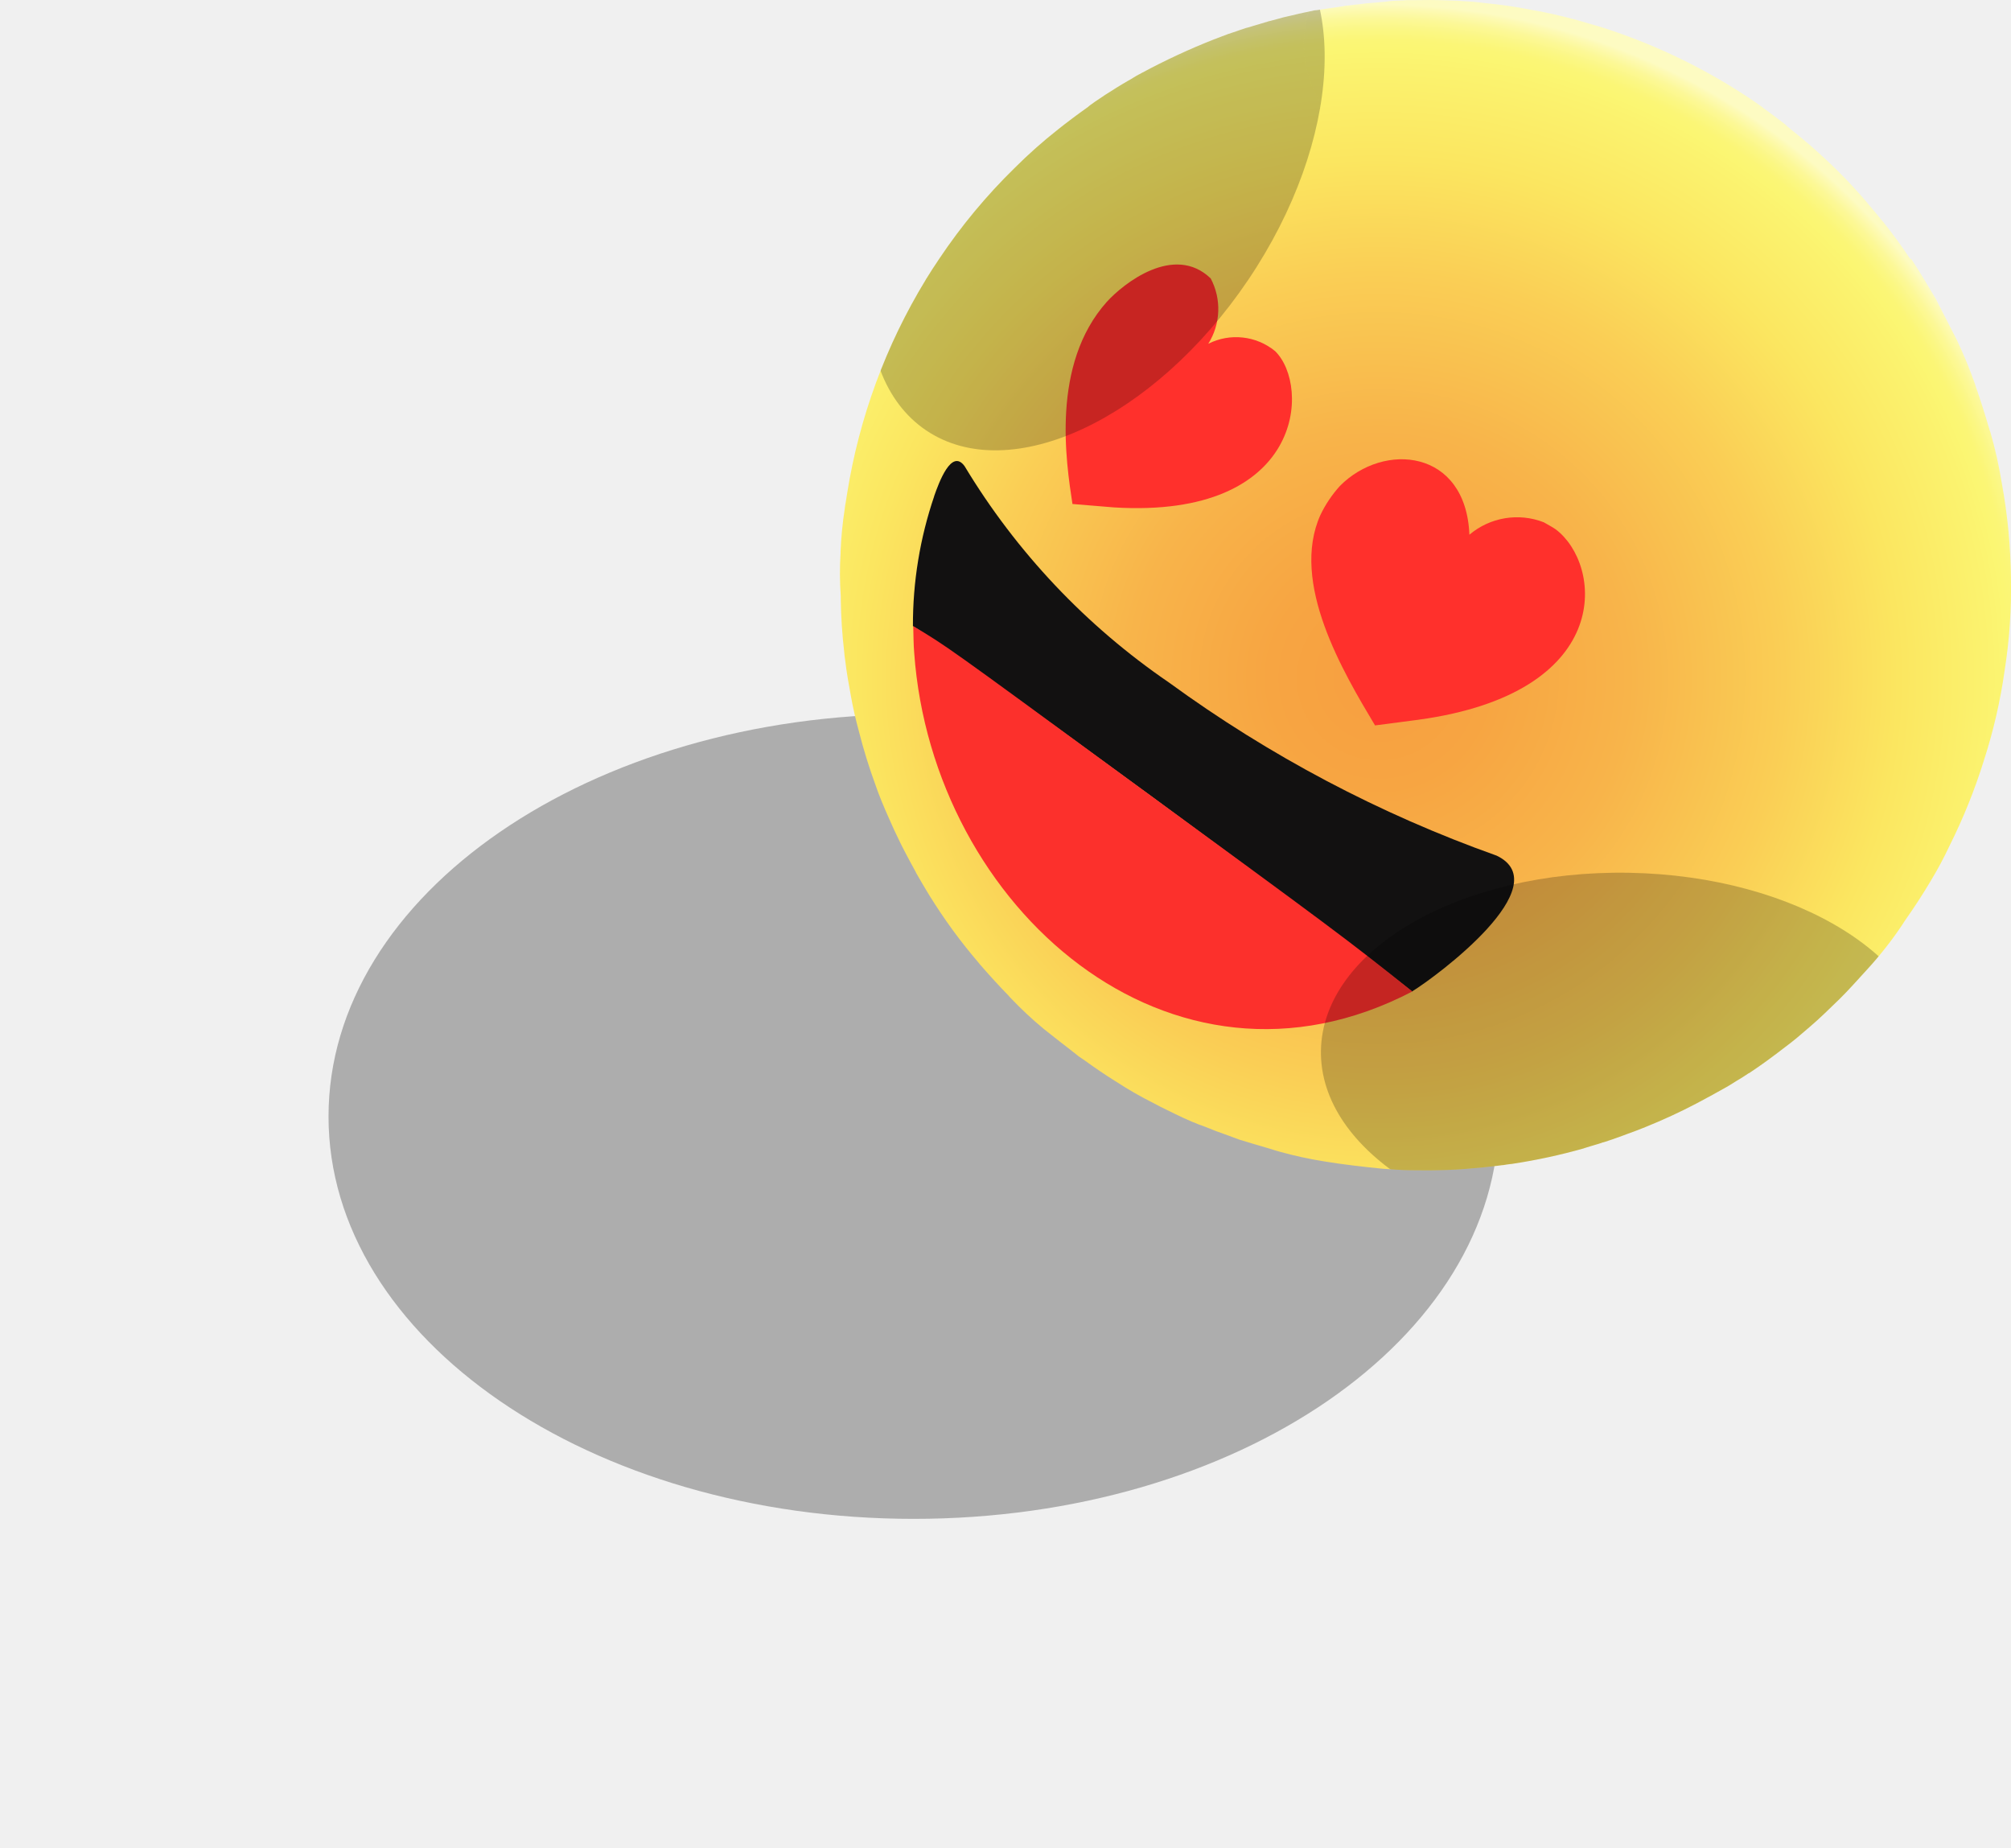
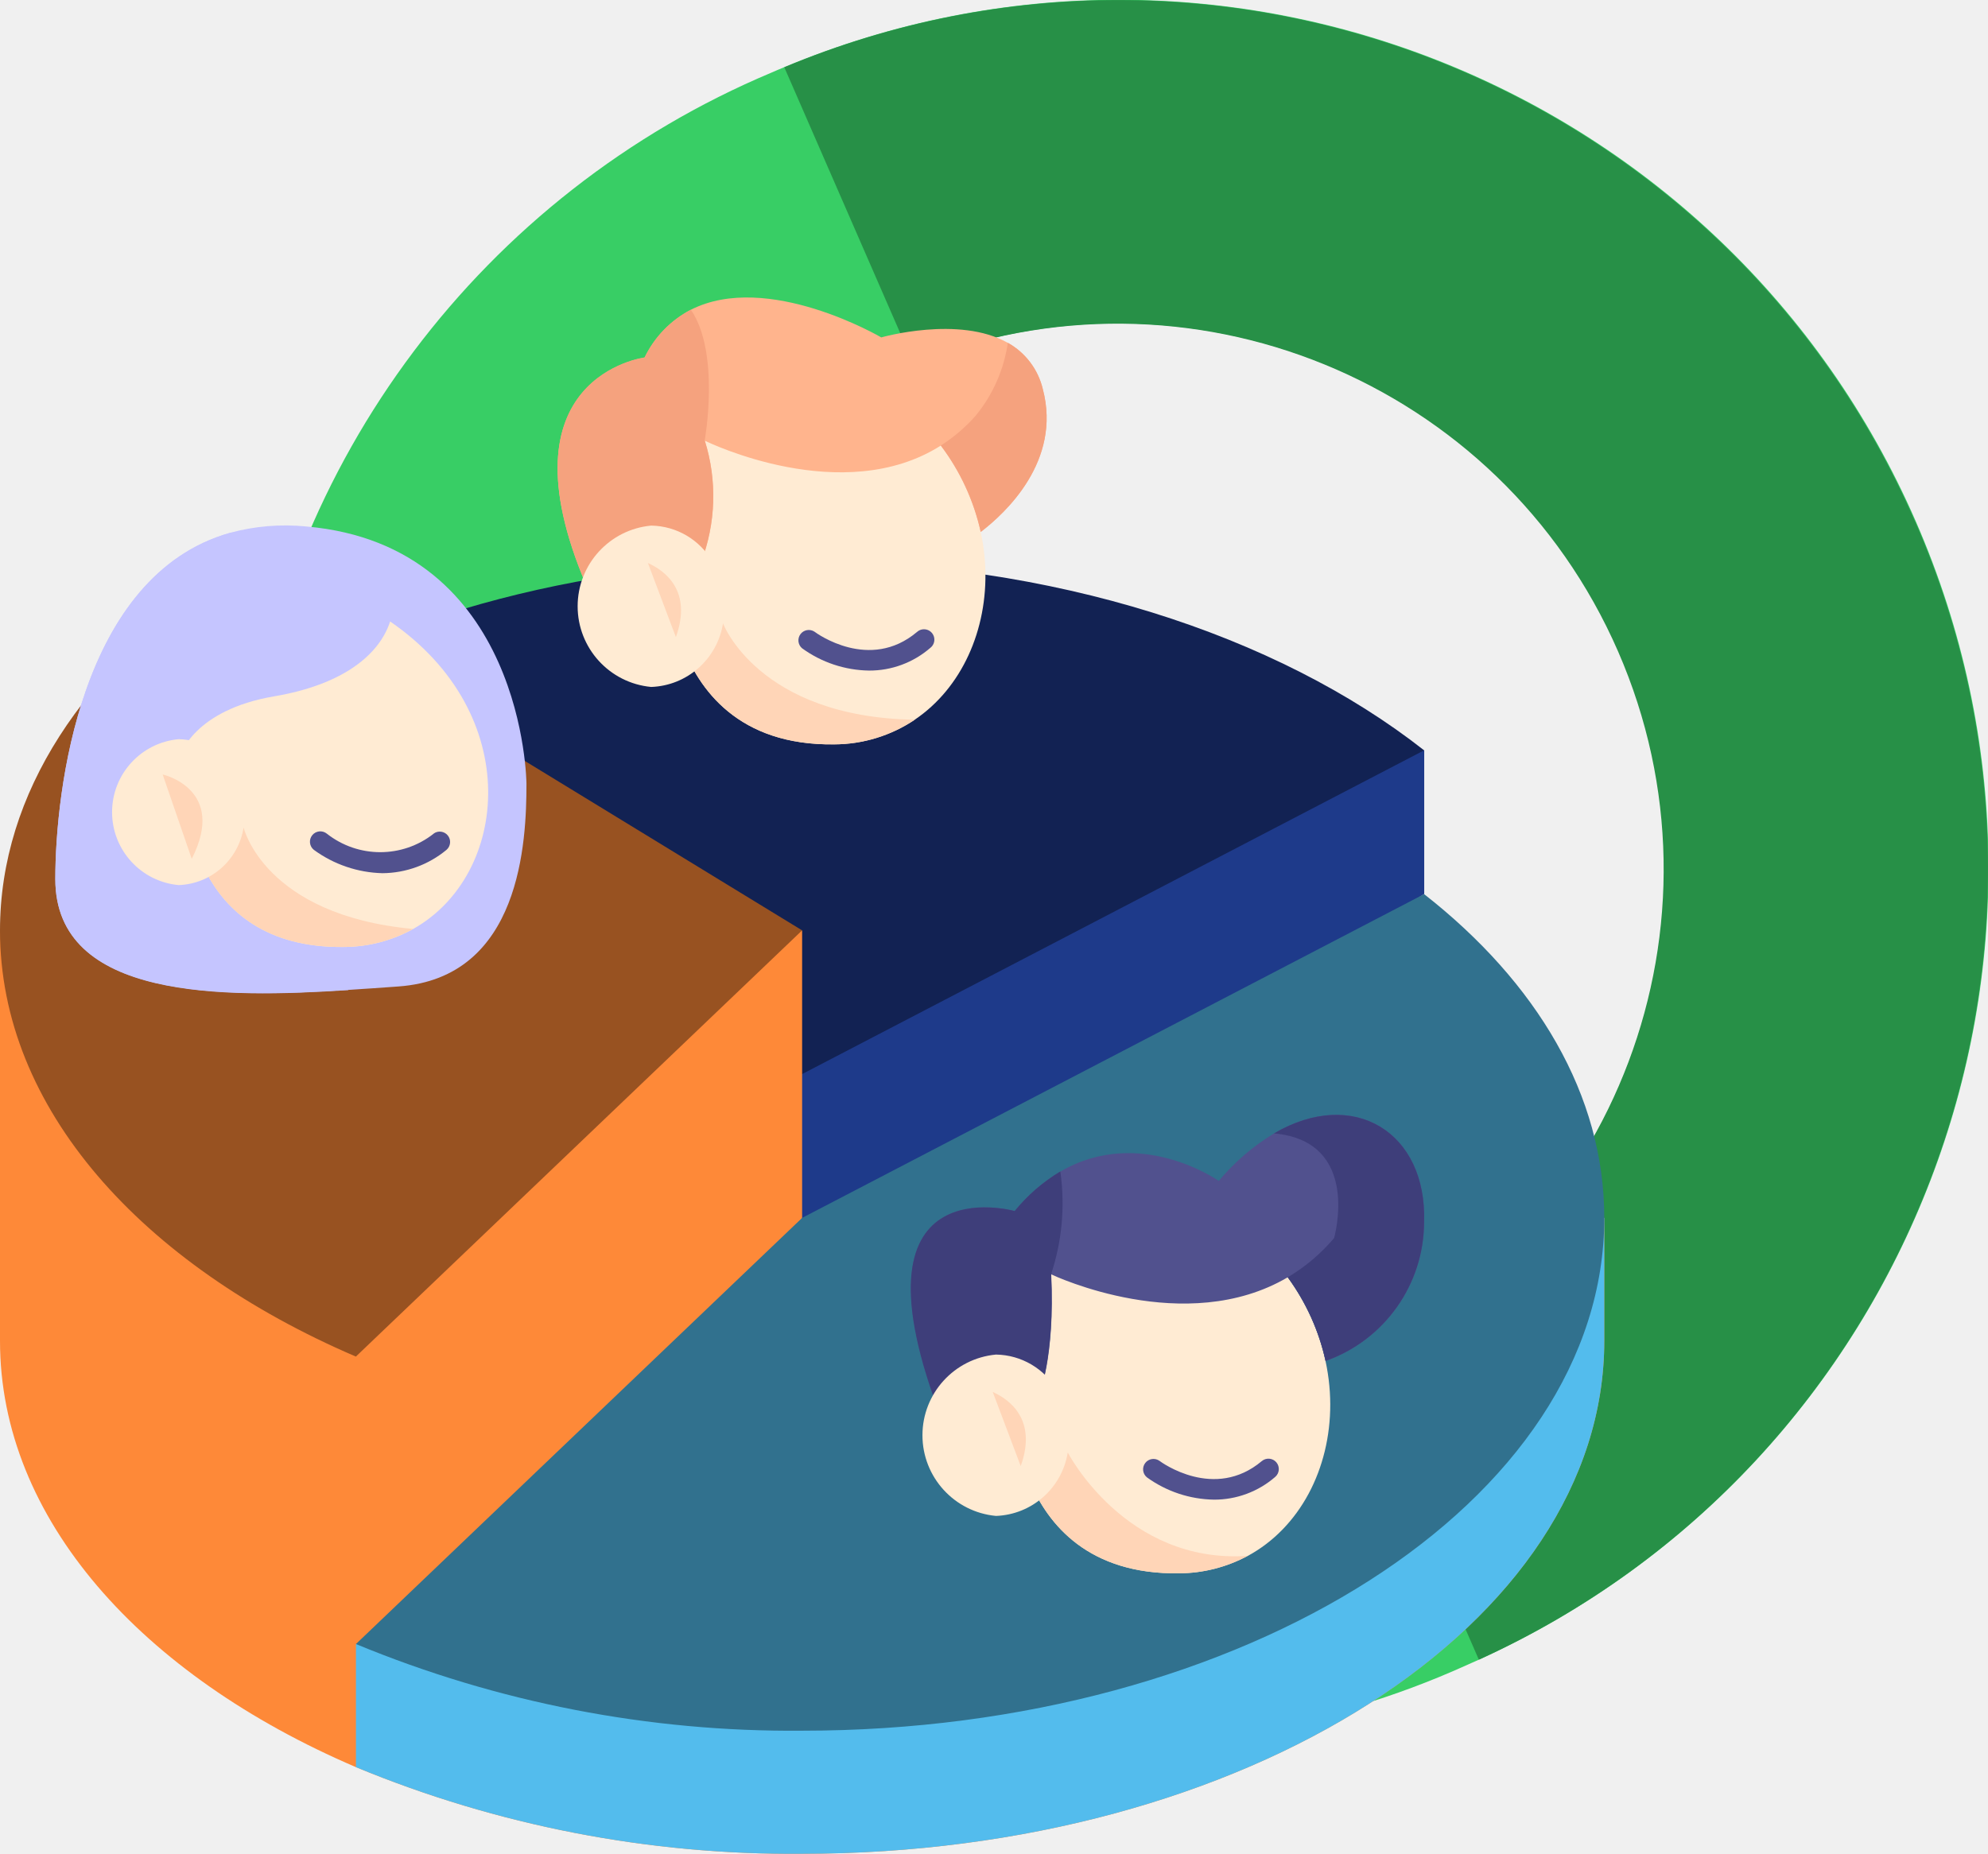
- <svg xmlns="http://www.w3.org/2000/svg" xmlns:xlink="http://www.w3.org/1999/xlink" width="82.478" height="75.758" viewBox="0 0 82.478 75.758">
-   <defs>
-     <radialGradient id="radial-gradient" cx="0.471" cy="0.58" r="0.575" gradientTransform="matrix(-0.999, -0.004, -0.004, 1, 0.933, 0.001)" gradientUnits="objectBoundingBox">
-       <stop offset="0" stop-color="#f79f40" />
-       <stop offset="0.163" stop-color="#f7a542" />
-       <stop offset="0.371" stop-color="#f8b44a" />
-       <stop offset="0.601" stop-color="#face55" />
-       <stop offset="0.771" stop-color="#fbe660" />
-       <stop offset="0.91" stop-color="#fbf36f" />
-       <stop offset="0.932" stop-color="#fbf672" />
-       <stop offset="0.947" stop-color="#fbf676" />
-       <stop offset="0.962" stop-color="#fbf783" />
-       <stop offset="0.978" stop-color="#fcf897" />
-       <stop offset="0.994" stop-color="#fdfab4" />
-       <stop offset="1" stop-color="#fdfbc2" />
-     </radialGradient>
-     <clipPath id="clip-path">
-       <path id="Trazado_116496" data-name="Trazado 116496" d="M52.65,29.84v-.06c0-.11-.03-.77-.15-1.75-.01-.09-.02-.17-.03-.26-.02-.12-.04-.25-.06-.38a23.894,23.894,0,0,0-3.15-8.77c0-.01-.01-.01-.01-.02-.17-.29-.35-.57-.54-.85h0a23.353,23.353,0,0,0-3.06-3.74,20.449,20.449,0,0,0-1.77-1.6c-.39-.32-.78-.62-1.19-.91a.265.265,0,0,1-.06-.05l-.05-.04-.21-.15c-.26-.18-.55-.37-.86-.57h0c-.01-.01-.02-.01-.03-.02-.15-.09-.3-.19-.47-.28-.07-.04-.15-.09-.22-.13s-.12-.07-.19-.11a1.092,1.092,0,0,0-.15-.08,25.413,25.413,0,0,0-2.93-1.4c-.26-.11-.47-.18-.58-.23l-.18-.07-.18-.07c-.01,0-.02-.01-.03-.01l-.04-.01-.3-.1-.04-.01c-.01,0-.03-.01-.04-.01l-.2-.07a2.759,2.759,0,0,0-.27-.08l-.23-.07c-.04-.01-.09-.03-.13-.04-.01,0-.03-.01-.04-.01s-.03-.01-.05-.01a.636.636,0,0,1-.07-.02l-.26-.07-.22-.06c-.07-.02-.14-.03-.21-.05h-.01l-.13-.03-.25-.06-.18-.04a2.049,2.049,0,0,0-.24-.05c-.01,0-.03-.01-.04-.01-.06-.01-.12-.03-.18-.04l-.11-.02-.13-.03h-.02l-.04-.01c-.02,0-.05-.01-.07-.01a1.766,1.766,0,0,1-.2-.04.6.6,0,0,0-.12-.02h0a2.068,2.068,0,0,1-.22-.04l-.19-.03c-.03-.01-.07-.01-.11-.02a.985.985,0,0,0-.17-.02,1,1,0,0,0-.16-.02l-.27-.03-.25-.03c-.03,0-.05-.01-.08-.01h-.02a1.641,1.641,0,0,0-.23-.02l-.34-.03c-.08-.01-.16-.01-.23-.02-.09-.01-.17-.01-.26-.02s-.18-.01-.27-.02A.97.97,0,0,1,29.76,7h-.37c-.48-.01-.96-.01-1.45,0-.11,0-.21,0-.31.01s-.22.01-.32.02c-.07,0-.13.01-.19.01-.16.01-.31.02-.46.04-.05,0-.11.01-.16.01-.22.02-.43.04-.64.07-.1.01-.2.02-.3.04h-.01c-.02,0-.04.01-.06.01q-.24.03-.45.06c-.11.02-.23.04-.34.05-.26.04-.47.08-.61.11-.7.14-1.38.3-2.06.5-.41.11-.77.22-1.21.38a24.021,24.021,0,0,0-5.31,2.61h0c-.17.11-.33.22-.49.33a.265.265,0,0,0-.06.05c-.28.2-.56.4-.84.61a.423.423,0,0,1-.07.05l-.02.02-.02.02c-.01.01-.02.02-.03.02s-.02.01-.03.02c-.08.06-.15.12-.23.18-.15.12-.3.24-.44.36-.08.07-.16.13-.24.2-.16.14-.32.27-.46.4l-.02.02-.02.02c-.03.03-.07.06-.1.09-.75.69-1.21,1.19-1.24,1.22-.23.25-.46.51-.69.77-.16.19-.33.38-.5.59-.01.01-.02.03-.04.04l-.03.03c-.34.42-.69.89-1.08,1.46l-.01.01-.01.01c-.01.01-.01.02-.02.02-.18.26-.36.55-.54.86-.16.26-.32.52-.46.75l-.46.88c-.15.29-.29.56-.42.82a16.758,16.758,0,0,0-.76,1.82h0v.01c-.22.6-.42,1.23-.6,1.84l-.01.02a.037.037,0,0,1-.01.03,17.968,17.968,0,0,0-.5,2.13,23.506,23.506,0,0,0-.17,7.66,22.794,22.794,0,0,0,.82,3.68,23.944,23.944,0,0,0,1.38,3.51,15.311,15.311,0,0,0,.75,1.42c.32.56.68,1.11,1.06,1.66.04.07.09.13.13.2a16,16,0,0,0,1.39,1.8c.34.37.78.88,1.14,1.24s.83.82,1.22,1.15h0c.42.37.6.53.99.83q.72.585,1.47,1.08h.01c.16.11.32.22.49.32.19.12.38.24.55.34.09.05.22.13.36.21a.573.573,0,0,1,.07.04c.15.09.33.18.52.29.04.02.09.05.13.07a22.789,22.789,0,0,0,2.12,1c.18.07.42.17.7.28l.24.09.42.15.3.1.11.03c.01,0,.01,0,.02.01l.16.05a2.759,2.759,0,0,0,.27.08l.26.08c.01,0,.02,0,.02.01a22.1,22.1,0,0,0,2.96.66l.09.01c.08.01.17.03.27.04h.03l.23.03.53.06c.24.03.56.05.79.07s.49.03.74.04h.02c.13.01.25.01.37.01.33.01.77,0,1.1.01s.79-.03,1.13-.05c.72-.06,1.68-.17,2.39-.28a18.747,18.747,0,0,0,1.84-.38c.14-.04.28-.08.43-.12.43-.12.87-.25,1.24-.36l.43-.16c.35-.12.69-.25,1.03-.38l.17-.06c.4-.15.89-.38,1.32-.59.19-.09.37-.18.55-.28a15.71,15.71,0,0,0,1.56-.88c.02-.01.03-.02.05-.03.41-.26.82-.52,1.22-.81.09-.06.18-.12.26-.17l.44-.34c.12-.09.23-.18.35-.27l.66-.52a14.289,14.289,0,0,0,1.37-1.26l.03-.03.07-.07c.35-.35.74-.77,1.2-1.29a.138.138,0,0,0,.03-.04h0a20.958,20.958,0,0,0,2.02-2.71c.01-.01.01-.02.02-.03.19-.3.38-.61.57-.95v-.01h0c.08-.14.16-.29.24-.44.11-.2.22-.41.31-.59l.09-.18c.16-.32.31-.65.47-.99.21-.47.41-.94.56-1.36h0c.26-.7.5-1.44.71-2.23.13-.48.25-.96.33-1.41.1-.48.18-.98.25-1.5.02-.12.03-.23.05-.34.08-.69.14-1.41.16-2.14v-.13C52.68,31.04,52.68,30.45,52.65,29.84Z" transform="translate(-4.654 -6.992)" />
-     </clipPath>
-     <linearGradient id="linear-gradient" x1="-0.166" y1="-323.933" x2="-1.166" y2="-323.933" gradientUnits="objectBoundingBox">
-       <stop offset="0" stop-color="#19b79c" />
-       <stop offset="0.405" stop-color="#1dbb9e" />
-       <stop offset="0.825" stop-color="#2ac8a3" />
-       <stop offset="0.997" stop-color="#31cfa6" />
-     </linearGradient>
-     <linearGradient id="linear-gradient-2" x1="-2.106" y1="-363.238" x2="-3.08" y2="-363.238" xlink:href="#linear-gradient" />
-     <clipPath id="clip-path-2">
-       <path id="Trazado_116504" data-name="Trazado 116504" d="M4.652,29.65v-.06a15.757,15.757,0,0,1,.17-1.74,2.335,2.335,0,0,1,.04-.26c.02-.12.04-.25.06-.38a24.088,24.088,0,0,1,3.22-8.75c0-.01.01-.01.01-.02.18-.29.36-.57.55-.85h0a23.39,23.39,0,0,1,3.09-3.72,20.134,20.134,0,0,1,1.78-1.58q.585-.465,1.2-.9a.265.265,0,0,0,.06-.05l.05-.04.21-.15c.26-.18.55-.37.86-.56h0c.01-.01.02-.01.03-.02.15-.09.31-.19.47-.28a2.53,2.53,0,0,0,.22-.13c.06-.04.12-.07.19-.11.05-.03.1-.05.15-.08a27.308,27.308,0,0,1,2.95-1.37c.26-.1.47-.18.58-.22l.18-.06.18-.06c.01,0,.02-.01.03-.01l.05-.02.3-.1.04-.01c.01,0,.03-.01.04-.01l.2-.06c.08-.02.19-.06.27-.08l.23-.07a.647.647,0,0,0,.13-.04c.01,0,.03-.01.04-.01s.03-.01.05-.01a.637.637,0,0,0,.07-.02l.26-.07.22-.06c.07-.02.14-.03.21-.05h.01l.13-.03c.08-.02.18-.04.25-.06l.18-.04c.08-.02.16-.03.24-.05.01,0,.03-.01.04-.01a1.163,1.163,0,0,0,.18-.04l.11-.01.13-.02h.02l.04-.01c.02,0,.05-.01.07-.01l.2-.03c.04-.01.09-.01.13-.02h0l.22-.03.19-.03a.516.516,0,0,0,.11-.02.985.985,0,0,1,.17-.02c.06-.01.11-.01.16-.02l.27-.03.25-.03c.03,0,.05-.01.08-.01h.02c.07-.01.15-.01.23-.02l.34-.03c.08-.01.16-.01.23-.02a1.569,1.569,0,0,1,.24-.03,2.437,2.437,0,0,1,.27-.01.86.86,0,0,1,.16-.01l.15-.01h.24c.49-.01.97-.01,1.45.01.11,0,.21.01.31.01s.22.01.32.02c.07,0,.13.01.19.01.16.01.31.02.46.04.05.01.11.01.16.02.22.02.43.05.64.07.1.01.2.03.3.04h.01c.02,0,.04.01.06.01.16.02.31.05.45.07l.34.06c.26.05.47.09.6.11.69.14,1.38.31,2.06.52.41.11.76.23,1.21.39a24.178,24.178,0,0,1,5.28,2.65h0c.16.11.33.22.49.34a.265.265,0,0,1,.06.05c.28.2.56.41.83.62a.424.424,0,0,0,.07.05l.02.02.02.02.03.03c.01.01.02.01.02.02.08.06.15.12.22.18.15.12.3.24.44.36.08.07.16.14.24.2.16.14.31.28.46.41l.02.02.02.02c.03.03.07.06.1.09.75.69,1.2,1.2,1.23,1.23.23.25.46.51.68.78.16.19.32.38.49.59.01.01.02.03.04.04l.02.03c.33.42.69.89,1.07,1.47l.04.01.01.01c.01.01.01.02.02.02.17.26.36.56.54.86.16.26.31.53.45.75l.45.88c.15.29.29.56.42.82a18.431,18.431,0,0,1,.75,1.83h0v.01c.21.6.41,1.23.59,1.85l.01.02a.037.037,0,0,0,.01.03,17.59,17.59,0,0,1,.48,2.14,22.71,22.71,0,0,1,.37,3.87,21.465,21.465,0,0,1-.26,3.8,21.96,21.96,0,0,1-.85,3.68,23.286,23.286,0,0,1-1.41,3.5,15.244,15.244,0,0,1-.76,1.42c-.33.56-.69,1.11-1.07,1.65-.04.07-.09.13-.13.2a15.2,15.2,0,0,1-1.41,1.79c-.34.37-.79.88-1.15,1.23s-.84.82-1.22,1.14h0c-.43.37-.6.52-1,.82-.49.38-.98.74-1.48,1.07H41.9c-.16.11-.32.21-.49.31-.19.12-.38.24-.55.33-.09.05-.22.12-.36.2a.574.574,0,0,0-.07.04c-.15.08-.33.18-.52.28-.04.02-.09.05-.13.07a23.108,23.108,0,0,1-2.12.98c-.18.07-.42.17-.71.27l-.24.09-.42.15-.3.1-.11.03c-.01,0-.01,0-.02.01l-.16.05c-.08.02-.19.06-.27.08l-.26.08c-.01,0-.02,0-.02.01a23.962,23.962,0,0,1-2.96.64l-.09.01c-.08.01-.17.02-.27.04H31.8l-.23.03-.53.06c-.24.02-.56.05-.79.07s-.49.03-.74.04h-.02c-.13,0-.25.01-.37.01-.33.01-.77,0-1.1,0s-.79-.04-1.13-.06c-.72-.07-1.68-.18-2.39-.3a16.281,16.281,0,0,1-1.84-.4c-.14-.04-.28-.08-.43-.13-.43-.12-.87-.26-1.24-.37l-.43-.16c-.35-.12-.69-.25-1.03-.39l-.17-.06c-.4-.15-.88-.38-1.32-.6-.19-.09-.37-.18-.55-.28a15.612,15.612,0,0,1-1.55-.89.219.219,0,0,0-.05-.03c-.41-.26-.81-.53-1.21-.82-.09-.06-.17-.12-.25-.17L14,49.97c-.12-.09-.23-.18-.35-.27l-.66-.52a15.233,15.233,0,0,1-1.36-1.27l-.03-.03-.06-.07c-.34-.35-.74-.78-1.19-1.3a.138.138,0,0,1-.03-.04h0a21.889,21.889,0,0,1-2-2.73c-.01-.01-.01-.02-.02-.03-.18-.3-.37-.61-.56-.95v-.01h0c-.08-.14-.16-.29-.24-.44-.11-.21-.22-.41-.31-.59l-.09-.18c-.16-.32-.31-.65-.46-.99-.21-.47-.41-.95-.55-1.36h0a22.441,22.441,0,0,1-.69-2.23c-.13-.48-.24-.96-.32-1.41-.09-.49-.18-.98-.24-1.5-.02-.12-.03-.23-.04-.34a21.166,21.166,0,0,1-.14-2.14v-.13A13.347,13.347,0,0,1,4.652,29.65Z" transform="translate(-4.627 -6.983)" fill="url(#radial-gradient)" />
-     </clipPath>
-   </defs>
-   <g id="Grupo_157926" data-name="Grupo 157926" transform="translate(13.474)">
-     <ellipse id="Elipse_4737" data-name="Elipse 4737" cx="24" cy="16.5" rx="24" ry="16.5" transform="translate(0 29.284)" fill="#0b0b0b" opacity="0.292" style="mix-blend-mode: multiply;isolation: isolate" />
-     <path id="Trazado_116493" data-name="Trazado 116493" d="M4.652,29.65v-.06a15.757,15.757,0,0,1,.17-1.74,2.335,2.335,0,0,1,.04-.26c.02-.12.04-.25.06-.38a24.088,24.088,0,0,1,3.22-8.75c0-.01.01-.01.01-.02.18-.29.36-.57.55-.85h0a23.39,23.39,0,0,1,3.09-3.72,20.134,20.134,0,0,1,1.78-1.58q.585-.465,1.2-.9a.265.265,0,0,0,.06-.05l.05-.04.21-.15c.26-.18.55-.37.86-.56h0c.01-.01.02-.01.03-.02.15-.09.31-.19.47-.28a2.53,2.53,0,0,0,.22-.13c.06-.04.12-.07.19-.11.05-.03.1-.05.15-.08a27.308,27.308,0,0,1,2.95-1.37c.26-.1.47-.18.58-.22l.18-.06.18-.06c.01,0,.02-.01.03-.01l.05-.02.3-.1.04-.01c.01,0,.03-.01.04-.01l.2-.06c.08-.02.19-.06.27-.08l.23-.07a.647.647,0,0,0,.13-.04c.01,0,.03-.01.04-.01s.03-.01.05-.01a.637.637,0,0,0,.07-.02l.26-.07.22-.06c.07-.02.14-.03.21-.05h.01l.13-.03c.08-.02.18-.04.25-.06l.18-.04c.08-.02.16-.03.24-.05.01,0,.03-.01.04-.01a1.163,1.163,0,0,0,.18-.04l.11-.01.13-.02h.02l.04-.01c.02,0,.05-.01.07-.01l.2-.03c.04-.01.09-.01.13-.02h0l.22-.03.19-.03a.516.516,0,0,0,.11-.02.985.985,0,0,1,.17-.02c.06-.01.11-.01.16-.02l.27-.03.25-.03c.03,0,.05-.01.08-.01h.02c.07-.01.15-.01.23-.02l.34-.03c.08-.01.16-.01.23-.02a1.569,1.569,0,0,1,.24-.03,2.437,2.437,0,0,1,.27-.01.86.86,0,0,1,.16-.01l.15-.01h.24c.49-.01.97-.01,1.45.01.11,0,.21.01.31.01s.22.01.32.02c.07,0,.13.01.19.01.16.01.31.02.46.04.05.01.11.01.16.02.22.02.43.05.64.07.1.01.2.03.3.04h.01c.02,0,.04.01.06.01.16.02.31.05.45.07l.34.06c.26.05.47.09.6.11.69.14,1.38.31,2.06.52.41.11.76.23,1.21.39a24.178,24.178,0,0,1,5.28,2.65h0c.16.11.33.22.49.34a.265.265,0,0,1,.06.05c.28.2.56.41.83.62a.424.424,0,0,0,.07.05l.02.02.02.02.03.03c.01.01.02.01.02.02.08.06.15.12.22.18.15.12.3.24.44.36.08.07.16.14.24.2.16.14.31.28.46.41l.02.02.02.02c.03.03.07.06.1.09.75.69,1.2,1.2,1.23,1.23.23.25.46.51.68.78.16.19.32.38.49.59.01.01.02.03.04.04l.02.03c.33.42.69.89,1.07,1.47l.04.01.01.01c.01.01.01.02.02.02.17.26.36.56.54.86.16.26.31.53.45.75l.45.88c.15.29.29.56.42.82a18.431,18.431,0,0,1,.75,1.83h0v.01c.21.6.41,1.23.59,1.85l.01.02a.037.037,0,0,0,.01.03,17.59,17.59,0,0,1,.48,2.14,22.71,22.71,0,0,1,.37,3.87,21.465,21.465,0,0,1-.26,3.8,21.96,21.96,0,0,1-.85,3.68,23.286,23.286,0,0,1-1.41,3.5,15.244,15.244,0,0,1-.76,1.42c-.33.56-.69,1.11-1.07,1.65-.04.07-.09.13-.13.2a15.2,15.2,0,0,1-1.41,1.79c-.34.37-.79.88-1.15,1.23s-.84.82-1.22,1.14h0c-.43.37-.6.52-1,.82-.49.38-.98.74-1.48,1.07H41.9c-.16.11-.32.21-.49.31-.19.12-.38.24-.55.33-.09.05-.22.12-.36.2a.574.574,0,0,0-.07.04c-.15.08-.33.18-.52.28-.04.02-.09.05-.13.07a23.108,23.108,0,0,1-2.12.98c-.18.07-.42.17-.71.27l-.24.09-.42.15-.3.1-.11.03c-.01,0-.01,0-.02.01l-.16.05c-.08.02-.19.06-.27.08l-.26.08c-.01,0-.02,0-.02.01a23.962,23.962,0,0,1-2.96.64l-.09.01c-.08.01-.17.02-.27.04H31.8l-.23.03-.53.06c-.24.02-.56.05-.79.07s-.49.03-.74.04h-.02c-.13,0-.25.01-.37.01-.33.01-.77,0-1.1,0s-.79-.04-1.13-.06c-.72-.07-1.68-.18-2.39-.3a16.281,16.281,0,0,1-1.84-.4c-.14-.04-.28-.08-.43-.13-.43-.12-.87-.26-1.24-.37l-.43-.16c-.35-.12-.69-.25-1.03-.39l-.17-.06c-.4-.15-.88-.38-1.32-.6-.19-.09-.37-.18-.55-.28a15.612,15.612,0,0,1-1.55-.89.219.219,0,0,0-.05-.03c-.41-.26-.81-.53-1.21-.82-.09-.06-.17-.12-.25-.17L14,49.97c-.12-.09-.23-.18-.35-.27l-.66-.52a15.233,15.233,0,0,1-1.36-1.27l-.03-.03-.06-.07c-.34-.35-.74-.78-1.19-1.3a.138.138,0,0,1-.03-.04h0a21.889,21.889,0,0,1-2-2.73c-.01-.01-.01-.02-.02-.03-.18-.3-.37-.61-.56-.95v-.01h0c-.08-.14-.16-.29-.24-.44-.11-.21-.22-.41-.31-.59l-.09-.18c-.16-.32-.31-.65-.46-.99-.21-.47-.41-.95-.55-1.36h0a22.441,22.441,0,0,1-.69-2.23c-.13-.48-.24-.96-.32-1.41-.09-.49-.18-.98-.24-1.5-.02-.12-.03-.23-.04-.34a21.166,21.166,0,0,1-.14-2.14v-.13A13.347,13.347,0,0,1,4.652,29.65Z" transform="translate(16.349 -6.983)" fill="url(#radial-gradient)" />
-     <g id="Grupo_86225" data-name="Grupo 86225" transform="translate(20.955 0.009)" clip-path="url(#clip-path)">
-       <path id="Trazado_116494" data-name="Trazado 116494" d="M50.67,21.64a4.37,4.37,0,0,1,.18-.46C50.8,21.33,50.74,21.48,50.67,21.64Z" transform="translate(-48.844 -6.992)" fill="url(#linear-gradient)" />
-       <path id="Trazado_116495" data-name="Trazado 116495" d="M4.7,34.92c.03-.14.05-.28.08-.41C4.75,34.65,4.73,34.79,4.7,34.92Z" transform="translate(43.196 -6.992)" fill="url(#linear-gradient-2)" />
-     </g>
-     <path id="Trazado_116497" data-name="Trazado 116497" d="M25.873,27.33A16.375,16.375,0,0,0,25,32.66c2.26,1.39,16.97,12.2,20.47,14.98,1.03-.63,6.02-4.35,3.47-5.57a52.925,52.925,0,0,1-13.44-7.1,28.664,28.664,0,0,1-8.38-8.87c-.54-.75-1.06.69-1.25,1.23" transform="translate(-1.032 -6.983)" fill="#121111" />
-     <path id="Trazado_116499" data-name="Trazado 116499" d="M29.22,33.76c.75,10.43,10.52,19.05,20.43,13.88-2.65-2.12-3.33-2.62-11.66-8.71-7.45-5.46-7.45-5.46-8.81-6.27.01.33.01.77.04,1.1" transform="translate(-5.199 -6.983)" fill="#fc302c" />
-     <g id="Grupo_86231" data-name="Grupo 86231" transform="translate(40.307 18.833)">
-       <path id="Trazado_116501" data-name="Trazado 116501" d="M22.473,28.1c-1.25,2.78.93,6.44,2.24,8.63.65-.09,1.52-.19,2.17-.29,7.67-1.22,7.14-6.32,5.24-7.75-.14-.1-.34-.2-.49-.29a3.024,3.024,0,0,0-3.05.51c-.14-3.51-3.51-3.82-5.31-2a4.969,4.969,0,0,0-.8,1.19" transform="translate(-22.099 -25.816)" fill="#ff302c" />
-     </g>
-     <g id="Grupo_86232" data-name="Grupo 86232" transform="translate(30.232 10.846)">
-       <path id="Trazado_116503" data-name="Trazado 116503" d="M35.806,19.36c-2.3,2.57-1.67,6.58-1.41,8.29.51.04,1.19.1,1.7.14,7.78.48,8.08-4.98,6.61-6.41a2.529,2.529,0,0,0-2.74-.3,2.679,2.679,0,0,0,.1-2.68c-1.5-1.44-3.58.21-4.26.96" transform="translate(-34.117 -17.829)" fill="#ff302c" />
-     </g>
-     <g id="Enmascarar_grupo_59" data-name="Enmascarar grupo 59" transform="translate(20.976 0)" clip-path="url(#clip-path-2)">
-       <g id="Grupo_86233" data-name="Grupo 86233" transform="translate(-2.683 -7.272)" opacity="0.561" style="mix-blend-mode: multiply;isolation: isolate">
-         <g id="Grupo_86230" data-name="Grupo 86230" transform="translate(0)">
-           <ellipse id="Elipse_4734" data-name="Elipse 4734" cx="12.5" cy="7.5" rx="12.5" ry="7.5" transform="translate(21.707 1.557)" fill="#fff" opacity="0.743" />
-           <ellipse id="Elipse_4735" data-name="Elipse 4735" cx="12.5" cy="7.5" rx="12.5" ry="7.5" transform="translate(26.415 8.388) rotate(124)" opacity="0.387" />
-           <ellipse id="Elipse_4736" data-name="Elipse 4736" cx="12.5" cy="7.5" rx="12.5" ry="7.5" transform="matrix(-1, -0.017, 0.017, -1, 47.282, 58.274)" opacity="0.387" />
+ <svg xmlns="http://www.w3.org/2000/svg" width="116.664" height="108.815" viewBox="0 0 116.664 108.815">
+   <g id="Grupo_1196584" data-name="Grupo 1196584" transform="translate(-914.835 -140.232)">
+     <path id="Trazado_873442" data-name="Trazado 873442" d="M1094.5,250.2a32.027,32.027,0,0,1,16.56-42.164c.249-.11.5-.218.751-.32a32.031,32.031,0,0,1,25.6,58.7c-.247.116-.5.225-.746.333A32,32,0,0,1,1094.5,250.2m9.731-59.871c-.253.1-.5.211-.753.319a51,51,0,1,0,40.763,93.491c.25-.109.5-.218.746-.333a50.994,50.994,0,0,0-40.757-93.477" transform="translate(-143.366 -46.156)" fill="#38ce65" />
+     <path id="Trazado_873443" data-name="Trazado 873443" d="M1172.741,217.019a50.99,50.99,0,0,1-25.616,66.788l-7.58-17.386a32.032,32.032,0,0,0-25.6-58.7l-7.58-17.386a50.992,50.992,0,0,1,66.372,26.688" transform="translate(-145.505 -46.156)" fill="#279047" />
+     <g id="Calque_2" data-name="Calque 2" transform="translate(914.835 157.686)">
+       <g id="_36-_Segmentation" data-name="36- Segmentation" transform="translate(0 0.007)">
+         <path id="Trazado_873454" data-name="Trazado 873454" d="M94.144,199.973V207.2c0,16.625-21.075,30.1-47.072,30.1a66.929,66.929,0,0,1-26.186-5.085C8.29,226.818,0,217.629,0,207.2V183.1l54.173,27.1L85,202.314Z" transform="translate(0 -145.951)" fill="#fe8938" />
+         <path id="Trazado_873455" data-name="Trazado 873455" d="M176.2,266.26v7.229c0,16.625-21.075,30.1-47.072,30.1a66.928,66.928,0,0,1-26.186-5.085v-7.229L167.055,268.6Z" transform="translate(-82.054 -212.239)" fill="#53bced" />
+         <path id="Trazado_873456" data-name="Trazado 873456" d="M142.04,138.86,157.273,164,196.8,139.446V131.01Z" transform="translate(-113.221 -104.43)" fill="#1e3a8a" />
+         <path id="Trazado_873457" data-name="Trazado 873457" d="M134.807,87.4,98.3,106.406,64.27,85.607C72.84,79.873,84.911,76.3,98.3,76.3c14.726,0,27.874,4.326,36.5,11.1Z" transform="translate(-51.23 -60.821)" fill="#122253" />
+         <path id="Trazado_873458" data-name="Trazado 873458" d="M105.582,189.984l-2.652,18.133V224.99l22.95-7.276,3.238-17.741V183.1Z" transform="translate(-82.046 -145.951)" fill="#fe8938" />
+         <path id="Trazado_873459" data-name="Trazado 873459" d="M47.072,101.389,20.884,126.406C8.288,121,0,111.816,0,101.389c0-8.065,4.961-15.4,13.04-20.8Z" transform="translate(0 -64.24)" fill="#985221" />
+         <path id="Trazado_873460" data-name="Trazado 873460" d="M176.2,191.6c0,16.625-21.075,30.1-47.072,30.1a66.913,66.913,0,0,1-26.186-5.087L129.126,191.6l36.5-19.005C172.237,177.772,176.2,184.388,176.2,191.6Z" transform="translate(-82.054 -137.574)" fill="#31718e" />
+         <path id="Trazado_873461" data-name="Trazado 873461" d="M208.153,45.9a8.532,8.532,0,0,1-4.725,1.447c-5.636.077-7.98-3.246-8.95-5.9a11.363,11.363,0,0,1-.688-3.216V28.4l12.472-1.909C214.337,32.26,213.635,42.2,208.153,45.9Z" transform="translate(-154.471 -21.117)" fill="#ffebd3" />
+         <path id="Trazado_873462" data-name="Trazado 873462" d="M210.855,99.977a8.532,8.532,0,0,1-4.725,1.447c-5.636.077-7.98-3.246-8.95-5.9a8.883,8.883,0,0,1,2.423-1.2S201.676,99.828,210.855,99.977Z" transform="translate(-157.173 -75.192)" fill="#ffd5b7" />
+         <path id="Trazado_873463" data-name="Trazado 873463" d="M186.112,13.77A13.111,13.111,0,0,0,183.769,8.7c-5.748,3.652-13.677-.2-13.846-.286a10.889,10.889,0,0,1-.227,7.156l-6.728,1.339c-5.243-12.273,3.419-13.371,3.419-13.371A6.207,6.207,0,0,1,169.1.728c4.508-2.295,11.175,1.623,11.175,1.623s4.563-1.307,7.426.319a4.232,4.232,0,0,1,2.053,2.717C190.872,9.607,187.553,12.671,186.112,13.77Z" transform="translate(-128.559 -0.007)" fill="#ffb48d" />
+         <path id="Trazado_873464" data-name="Trazado 873464" d="M274.453,24.214a13.111,13.111,0,0,0-2.343-5.072,9.586,9.586,0,0,0,2.063-1.771,8.72,8.72,0,0,0,1.871-4.261,4.233,4.233,0,0,1,2.053,2.717C279.213,20.051,275.894,23.115,274.453,24.214Z" transform="translate(-216.9 -10.452)" fill="#f5a27e" />
+         <path id="Trazado_873465" data-name="Trazado 873465" d="M169.686,18.39l-6.728,1.339c-5.243-12.273,3.419-13.371,3.419-13.371a6.206,6.206,0,0,1,2.717-2.8c1.741,2.536.812,7.674.812,7.674a10.89,10.89,0,0,1-.219,7.156Z" transform="translate(-128.551 -2.839)" fill="#f5a27e" />
+         <path id="Trazado_873466" data-name="Trazado 873466" d="M175.009,68.122a4.228,4.228,0,0,0-3.6-2.122,4.756,4.756,0,0,0,0,9.471,4.43,4.43,0,0,0,4.214-3.723Z" transform="translate(-133.196 -52.61)" fill="#ffebd3" />
+         <path id="Trazado_873467" data-name="Trazado 873467" d="M187.39,76.82l1.643,4.35C190.018,78.433,188.368,77.262,187.39,76.82Z" transform="translate(-149.369 -61.235)" fill="#ffd5b7" />
+         <path id="Trazado_873468" data-name="Trazado 873468" d="M307.165,286.141a8.607,8.607,0,0,1-4.036,1.025c-5.292.073-7.682-2.841-8.757-5.4a11.487,11.487,0,0,1-.883-3.711v-9.834l12.48-1.909c8.4,6,7.3,16.526,1.2,19.831Z" transform="translate(-233.942 -212.278)" fill="#ffebd3" />
+         <path id="Trazado_873469" data-name="Trazado 873469" d="M310.633,340.217a8.606,8.606,0,0,1-4.036,1.025c-5.292.073-7.682-2.841-8.757-5.4a20.11,20.11,0,0,1,2.232-1.69S303.46,340.714,310.633,340.217Z" transform="translate(-237.41 -266.354)" fill="#ffd5b7" />
+         <path id="Trazado_873470" data-name="Trazado 873470" d="M293.587,242.778a8.666,8.666,0,0,1-5.78,8.146,13.039,13.039,0,0,0-2.22-4.912c-6,3.532-13.718-.093-13.88-.17.233,4.936-.732,7.122-.732,7.122l-5.665,1.42c-5.884-15.128,4.261-12.257,4.261-12.257a10.17,10.17,0,0,1,2.68-2.323c4.656-2.717,9.287.552,9.287.552a13,13,0,0,1,3.246-2.788C289.454,234.834,293.767,237.5,293.587,242.778Z" transform="translate(-210.016 -188.501)" fill="#51518e" />
+         <path id="Trazado_873471" data-name="Trazado 873471" d="M377.288,242.781a8.666,8.666,0,0,1-5.781,8.146,13.04,13.04,0,0,0-2.22-4.912,10.721,10.721,0,0,0,2.719-2.3s1.637-5.681-3.526-6.146C373.155,234.837,377.468,237.505,377.288,242.781Z" transform="translate(-293.717 -188.504)" fill="#3e3e7a" />
+         <path id="Trazado_873472" data-name="Trazado 873472" d="M271.656,258.888c.233,4.936-.732,7.122-.732,7.122l-5.665,1.42c-5.884-15.128,4.261-12.257,4.261-12.257a10.169,10.169,0,0,1,2.68-2.323A13.217,13.217,0,0,1,271.656,258.888Z" transform="translate(-209.976 -201.549)" fill="#3e3e7a" />
+         <path id="Trazado_873473" data-name="Trazado 873473" d="M274.739,307.942a4.222,4.222,0,0,0-3.6-2.122,4.756,4.756,0,0,0,0,9.471,4.429,4.429,0,0,0,4.212-3.723Z" transform="translate(-212.691 -243.772)" fill="#ffebd3" />
+         <path id="Trazado_873474" data-name="Trazado 873474" d="M287.13,316.64l1.643,4.35C289.755,318.253,288.106,317.078,287.13,316.64Z" transform="translate(-228.873 -252.397)" fill="#ffd5b7" />
+         <path id="Trazado_873475" data-name="Trazado 873475" d="M43.649,81.141c0,3.382-.314,11.391-7.521,11.9-.9.063-1.893.14-2.936.2-7.3.481-17.191.586-17.191-6.511,0-5.125,1.445-17.818,10.244-20.316a12.409,12.409,0,0,1,4.492-.373C43.561,67.166,43.649,81.141,43.649,81.141Z" transform="translate(-12.754 -52.599)" fill="#c5c5ff" />
+         <path id="Trazado_873476" data-name="Trazado 873476" d="M33.191,94.963c-7.3.481-17.191.586-17.191-6.511,0-5.131,1.445-17.824,10.244-20.322,6.349,2,2.662,10.25,2.662,10.25s-4.975,6.669,2.029,11.75C33.492,91.989,33.822,93.62,33.191,94.963Z" transform="translate(-12.754 -54.308)" fill="#c5c5ff" />
+         <path id="Trazado_873477" data-name="Trazado 873477" d="M65.8,111.788a8.453,8.453,0,0,1-4.058,1.057c-4.612.061-6.913-2.163-8.061-4.33a10.226,10.226,0,0,1-1.14-4.015l-.406-2.916s.8-2.648,5.5-3.449c4.139-.7,6.2-2.506,6.813-4.395C72.355,99.176,71.427,108.635,65.8,111.788Z" transform="translate(-41.553 -74.722)" fill="#ffebd3" />
+         <path id="Trazado_873478" data-name="Trazado 873478" d="M71.869,159.335a8.452,8.452,0,0,1-4.058,1.057c-4.612.061-6.913-2.163-8.061-4.33a17.324,17.324,0,0,1,2.175-2.672S63.138,158.525,71.869,159.335Z" transform="translate(-47.627 -122.269)" fill="#ffd5b7" />
+         <path id="Trazado_873479" data-name="Trazado 873479" d="M39.612,129.707a3.82,3.82,0,0,0-3.246-1.917,4.3,4.3,0,0,0,0,8.564,4,4,0,0,0,3.808-3.364Z" transform="translate(-25.882 -101.863)" fill="#ffebd3" />
+         <path id="Trazado_873480" data-name="Trazado 873480" d="M47.05,138l1.706,4.953C50.85,138.848,47.05,138,47.05,138Z" transform="translate(-37.504 -110.002)" fill="#ffd5b7" />
+         <g id="Grupo_1099150" data-name="Grupo 1099150" transform="translate(18.188 19.482)">
+           <path id="Trazado_873481" data-name="Trazado 873481" d="M237.864,96.182c-2.778,2.337-5.884.079-6.012-.02a.609.609,0,0,0-.73.972,6.87,6.87,0,0,0,3.938,1.311,5.45,5.45,0,0,0,3.587-1.331.609.609,0,1,0-.783-.931Z" transform="translate(-202.243 -96.027)" fill="#51518e" />
+           <path id="Trazado_873482" data-name="Trazado 873482" d="M338.407,336.153a.609.609,0,0,0-.856-.073c-2.778,2.337-5.884.079-6.012-.02a.609.609,0,0,0-.732.972,6.9,6.9,0,0,0,3.94,1.311,5.45,5.45,0,0,0,3.587-1.331.609.609,0,0,0,.073-.858Z" transform="translate(-281.692 -287.261)" fill="#51518e" />
+           <path id="Trazado_873483" data-name="Trazado 873483" d="M96.907,154.589a5.065,5.065,0,0,1-6.271,0,.609.609,0,0,0-.765.948A7.111,7.111,0,0,0,93.9,156.91a5.963,5.963,0,0,0,3.758-1.37.609.609,0,0,0-.753-.956Z" transform="translate(-89.644 -142.599)" fill="#51518e" />
        </g>
      </g>
    </g>
  </g>
</svg>
